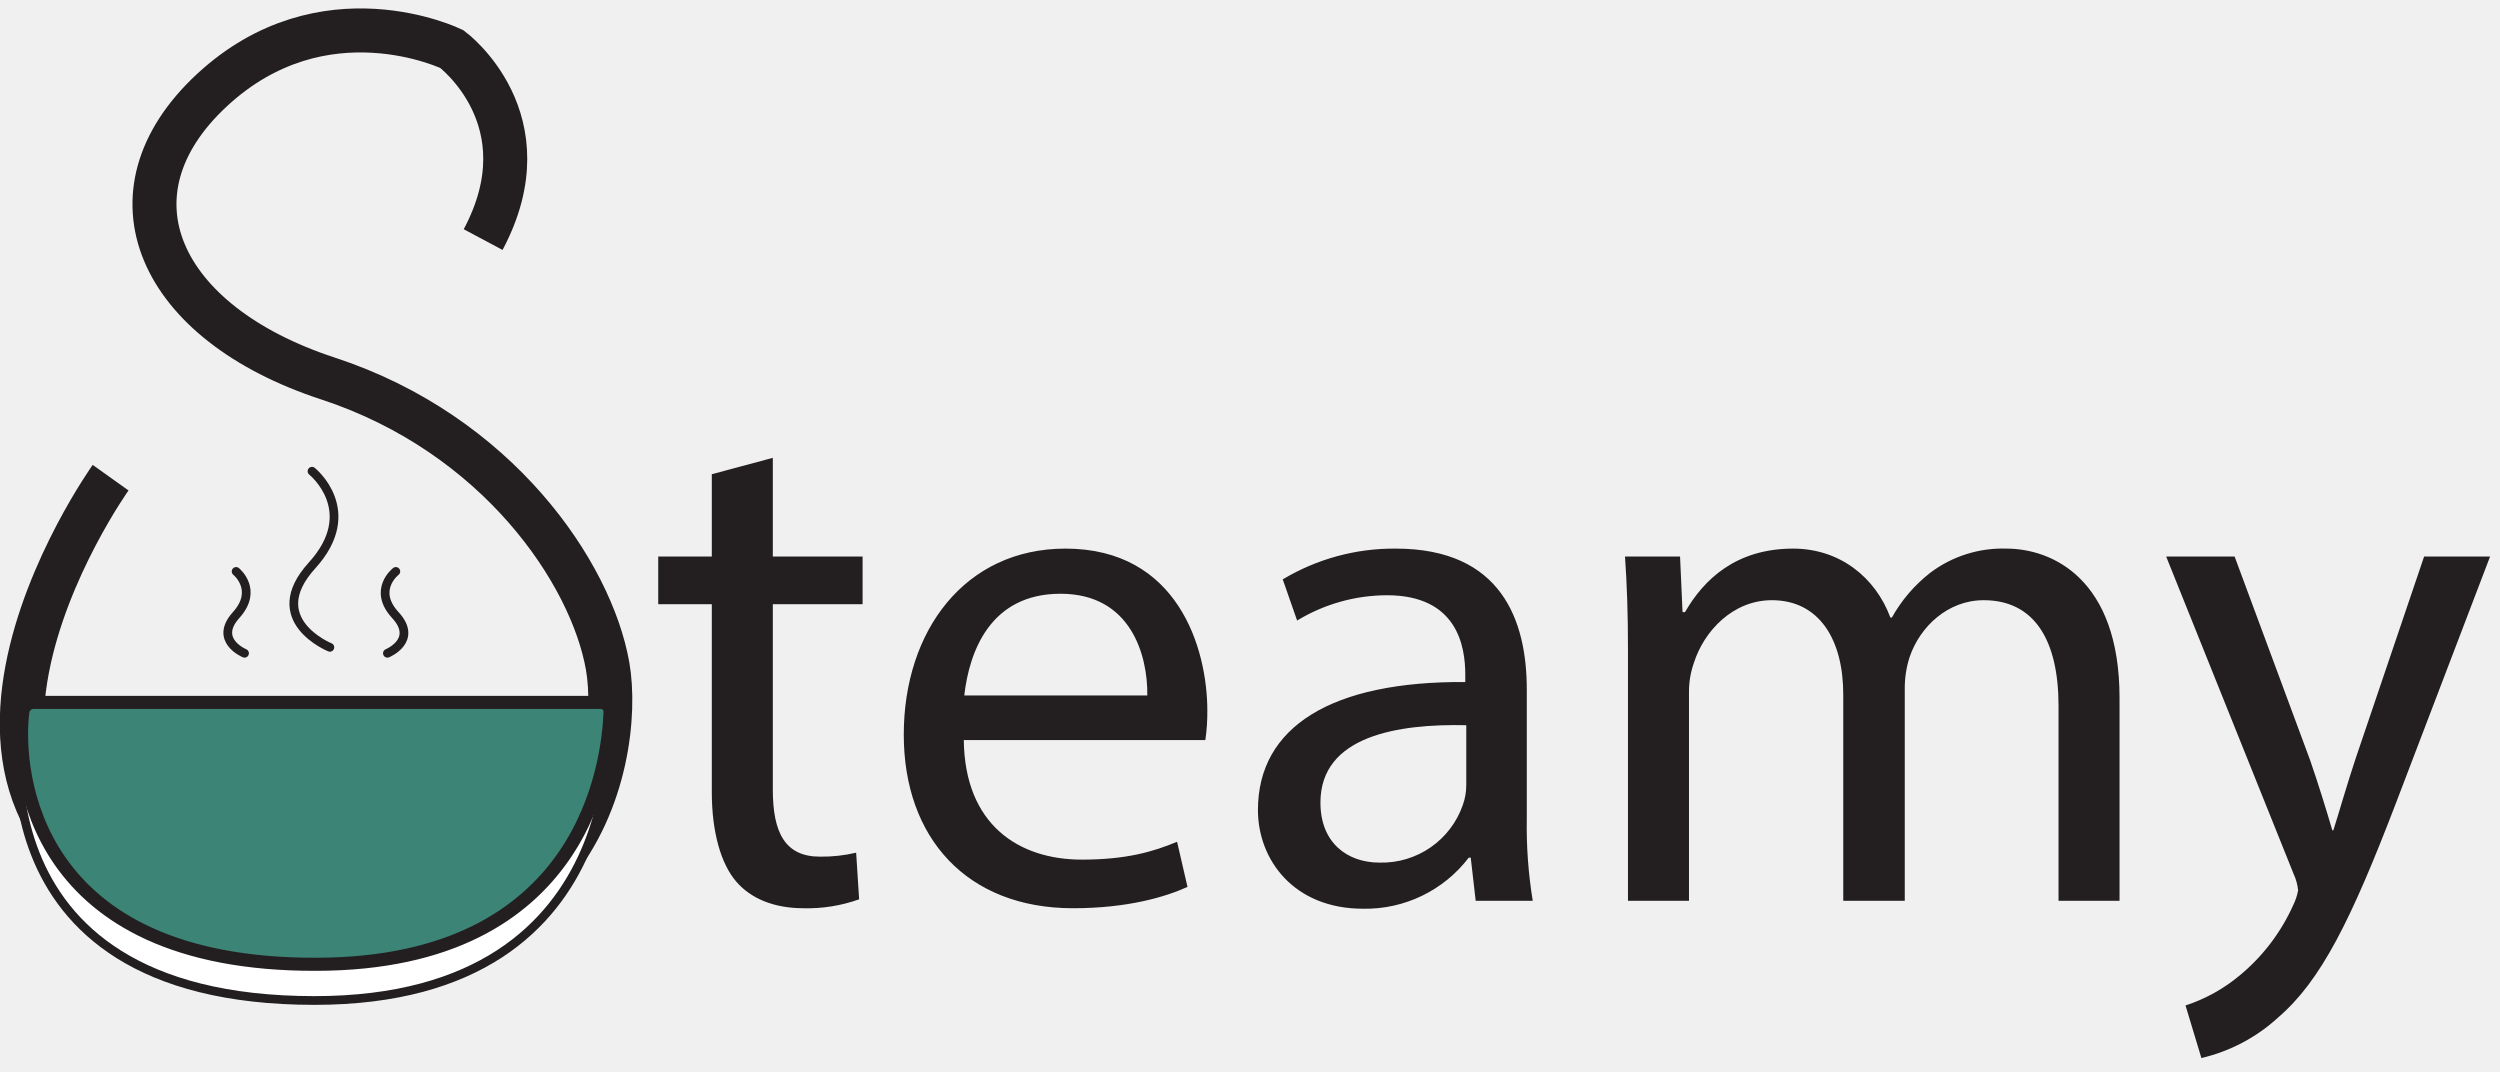
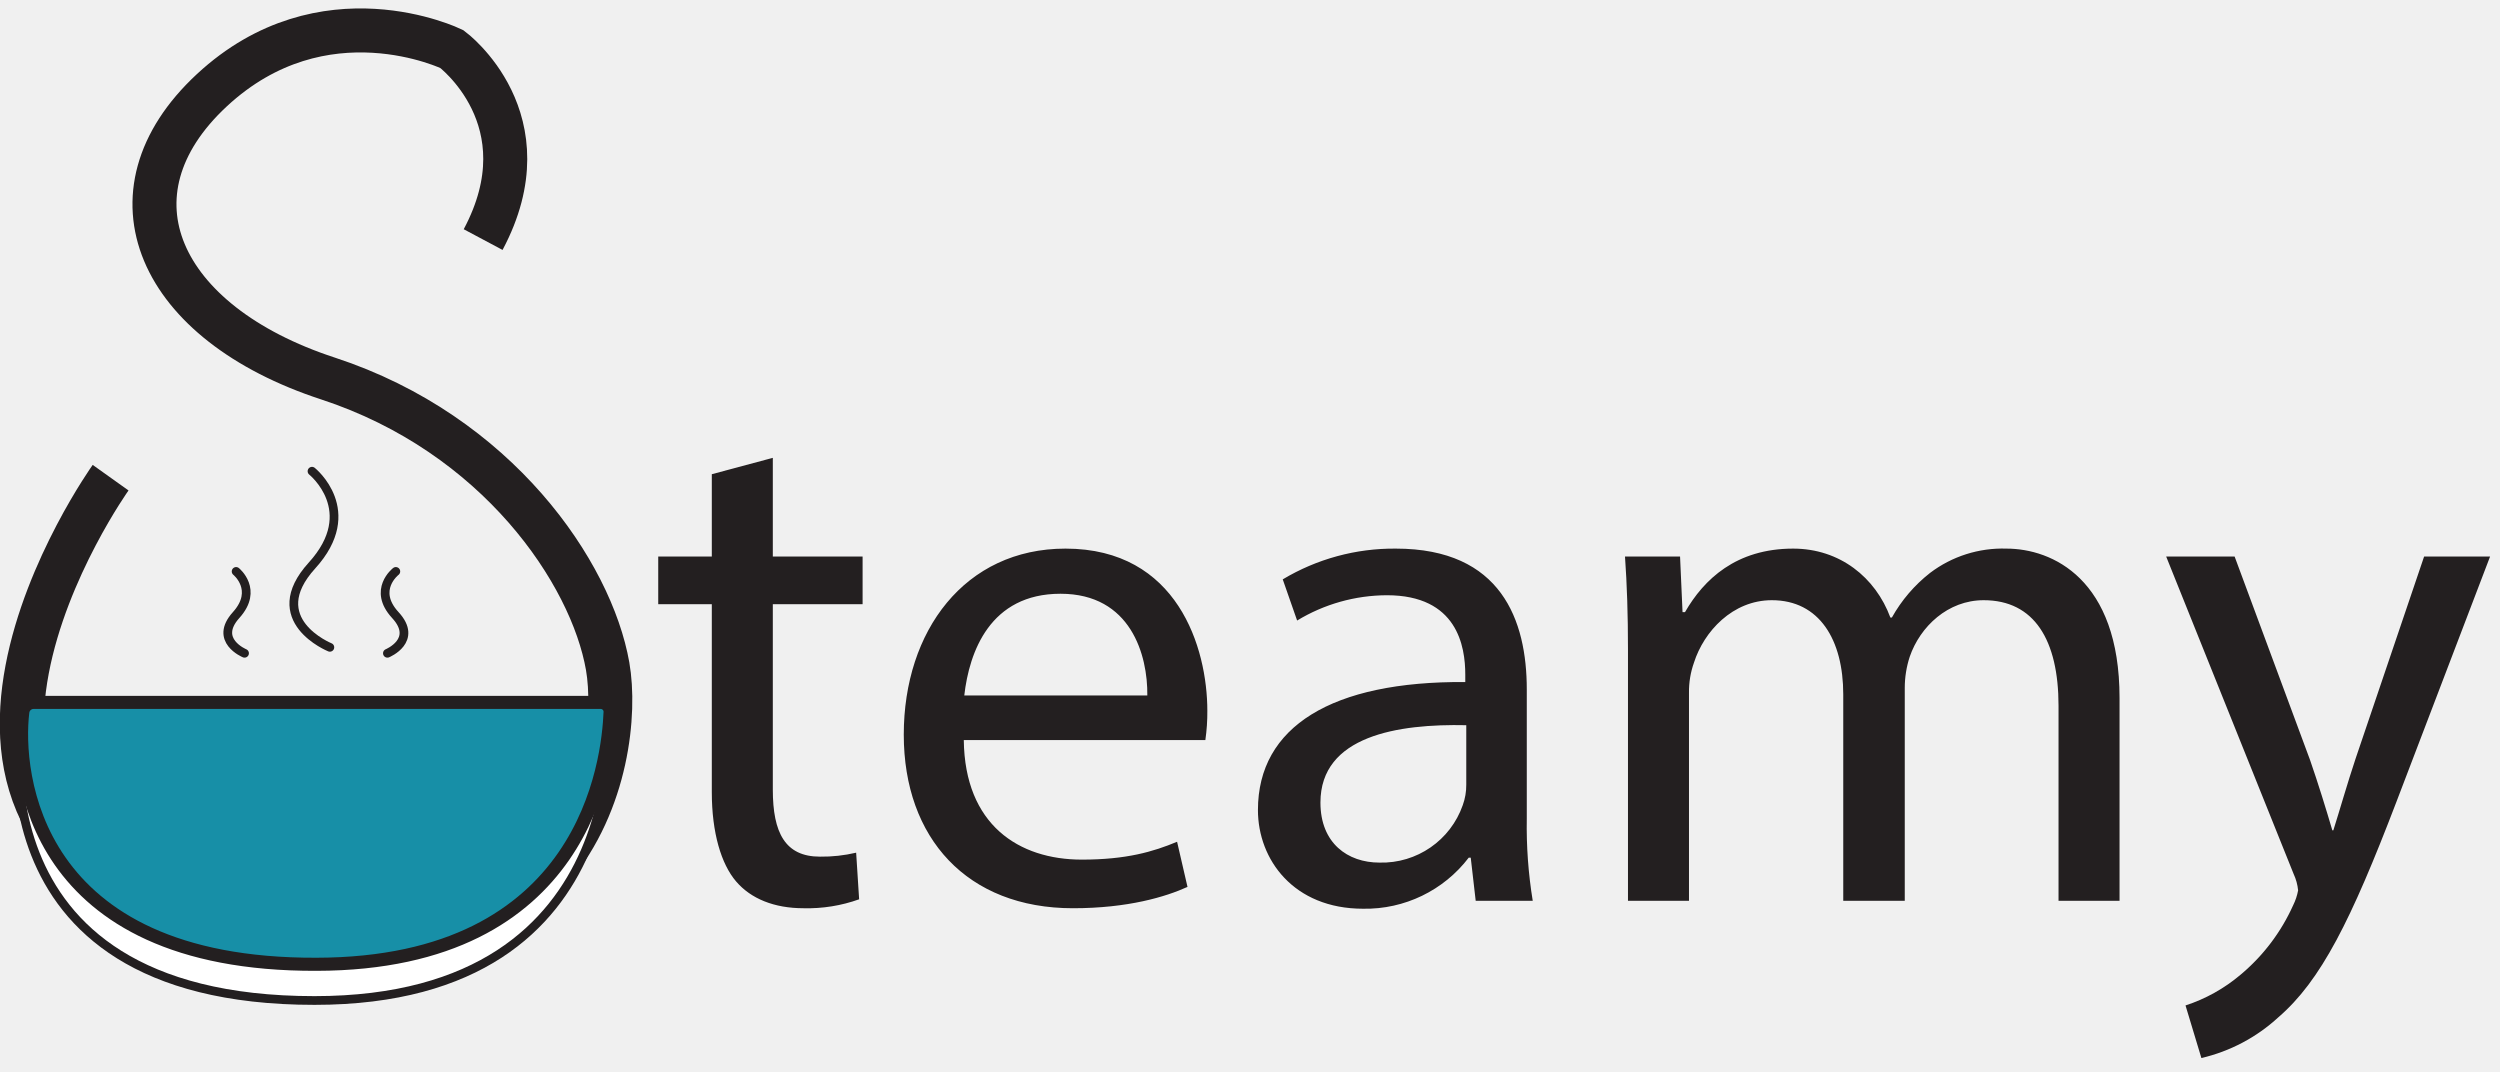
<svg xmlns="http://www.w3.org/2000/svg" width="7in" height="3in" viewBox="0 0 504 215.2">
  <path fill="none" stroke="#231f20" stroke-miterlimit="10" stroke-width="8.87" d="M22.3 95.9s-51.8 72.6 20.8 91.4 82.7-34.6 79.4-53.4-22.2-46.8-56.4-58-45.9-37.2-23.4-58.1 48.4-8.3 48.4-8.3 19.2 14.2 6.3 38.4" />
  <path fill="#231f20" d="M155.8 91.9v19.9h18.1v9.6h-18.1v37.4c0 8.7 2.5 13.5 9.5 13.5a30.1 30.1 0 0 0 7.3-.8l.6 9.4a30.9 30.9 0 0 1-11.2 1.8c-5.9 0-10.6-1.9-13.6-5.4s-4.9-9.8-4.9-18v-37.9h-10.8v-9.6h10.8V95.2zm38.5 56.9c.2 17.1 11.1 24.1 23.8 24.1 9 0 14.4-1.6 19.2-3.6l2.1 9.1c-4.4 2-12 4.3-23.1 4.3-21.3 0-34.1-14.1-34.1-35s12.3-37.5 32.6-37.5c22.6 0 28.6 20 28.6 32.7a39.5 39.5 0 0 1-.4 5.9zm37-9c.1-8.1-3.3-20.5-17.5-20.5s-18.4 11.7-19.4 20.5zm66.2 41.4l-1-8.7h-.4a26.2 26.2 0 0 1-21.3 10.3c-14 0-21.2-9.9-21.2-19.9 0-16.8 14.9-26 41.8-25.8v-1.5c0-5.7-1.6-16-15.8-16a35.1 35.1 0 0 0-18.1 5.1l-2.9-8.3a43.6 43.6 0 0 1 22.8-6.2c21.3 0 26.4 14.5 26.4 28.4v26a93 93 0 0 0 1.2 16.6zm-1.9-35.4c-13.7-.3-29.4 2.1-29.4 15.6 0 8.2 5.5 12.1 11.9 12.1a17.3 17.3 0 0 0 16.8-11.6 11.8 11.8 0 0 0 .7-4.1zm32.6-15.2c0-7.2-.2-13.1-.6-18.8h11.1l.5 11.2h.5c3.8-6.6 10.3-12.8 21.8-12.8 9.4 0 16.6 5.8 19.6 13.9h.3a30 30 0 0 1 7.7-9 24.2 24.2 0 0 1 15.4-4.9c9.2 0 22.8 6.1 22.8 30.1v40.9H415v-39.3c0-13.3-4.9-21.3-15.1-21.3-7.2 0-12.8 5.3-14.9 11.4a20.3 20.3 0 0 0-1 6.3v42.9h-12.4v-41.6c0-11-4.8-19-14.4-19-7.9 0-13.7 6.3-15.7 12.6a17.4 17.4 0 0 0-1 6.1v41.9h-12.3zm122.3-18.8l15.2 41c1.6 4.6 3.3 10.1 4.5 14.2h.2c1.3-4.1 2.8-9.4 4.5-14.5l13.8-40.7H502l-18.9 49.5c-9.1 23.8-15.2 36-23.8 43.4a34.5 34.5 0 0 1-15.5 8.2l-3.2-10.6a33.1 33.1 0 0 0 11.1-6.2 39.1 39.1 0 0 0 10.6-14 11.4 11.4 0 0 0 1-3 10.2 10.2 0 0 0-.9-3.3l-25.7-64z" />
  <path fill="none" stroke="#231f20" stroke-linecap="round" stroke-miterlimit="10" stroke-width="1.76" d="M66.5 130.1s-13.6-5.5-3.6-16.5 0-19 0-19" />
  <path fill="#fff" stroke="#231f20" stroke-linecap="round" stroke-miterlimit="10" stroke-width="1.76" d="M4.4 142.2s-12.4 59.1 59 59.1c66.4 0 59.3-60.1 59.3-60.1" />
-   <path fill="#3c8476" stroke="#231f20" stroke-linecap="round" stroke-miterlimit="10" stroke-width="2.64" d="M6.7 141.2h114.4a1.9 1.9 0 0 1 1.9 1.9c-.4 9.9-4.8 50.8-59.2 50.9-57.4.2-60.7-38.7-59.2-50.9a2.2 2.2 0 0 1 2.1-1.9z" />
+   <path fill="#178fa7" stroke="#231f20" stroke-linecap="round" stroke-miterlimit="10" stroke-width="2.64" d="M6.7 141.2h114.4a1.9 1.9 0 0 1 1.9 1.9c-.4 9.9-4.8 50.8-59.2 50.9-57.4.2-60.7-38.7-59.2-50.9a2.2 2.2 0 0 1 2.1-1.9z" />
  <path fill="none" stroke="#231f20" stroke-linecap="round" stroke-miterlimit="10" stroke-width="1.76" d="M49.3 131.3s-6.3-2.6-1.7-7.7 0-8.8 0-8.8m30.5 16.5s6.3-2.6 1.6-7.7.1-8.8.1-8.8" />
</svg>
